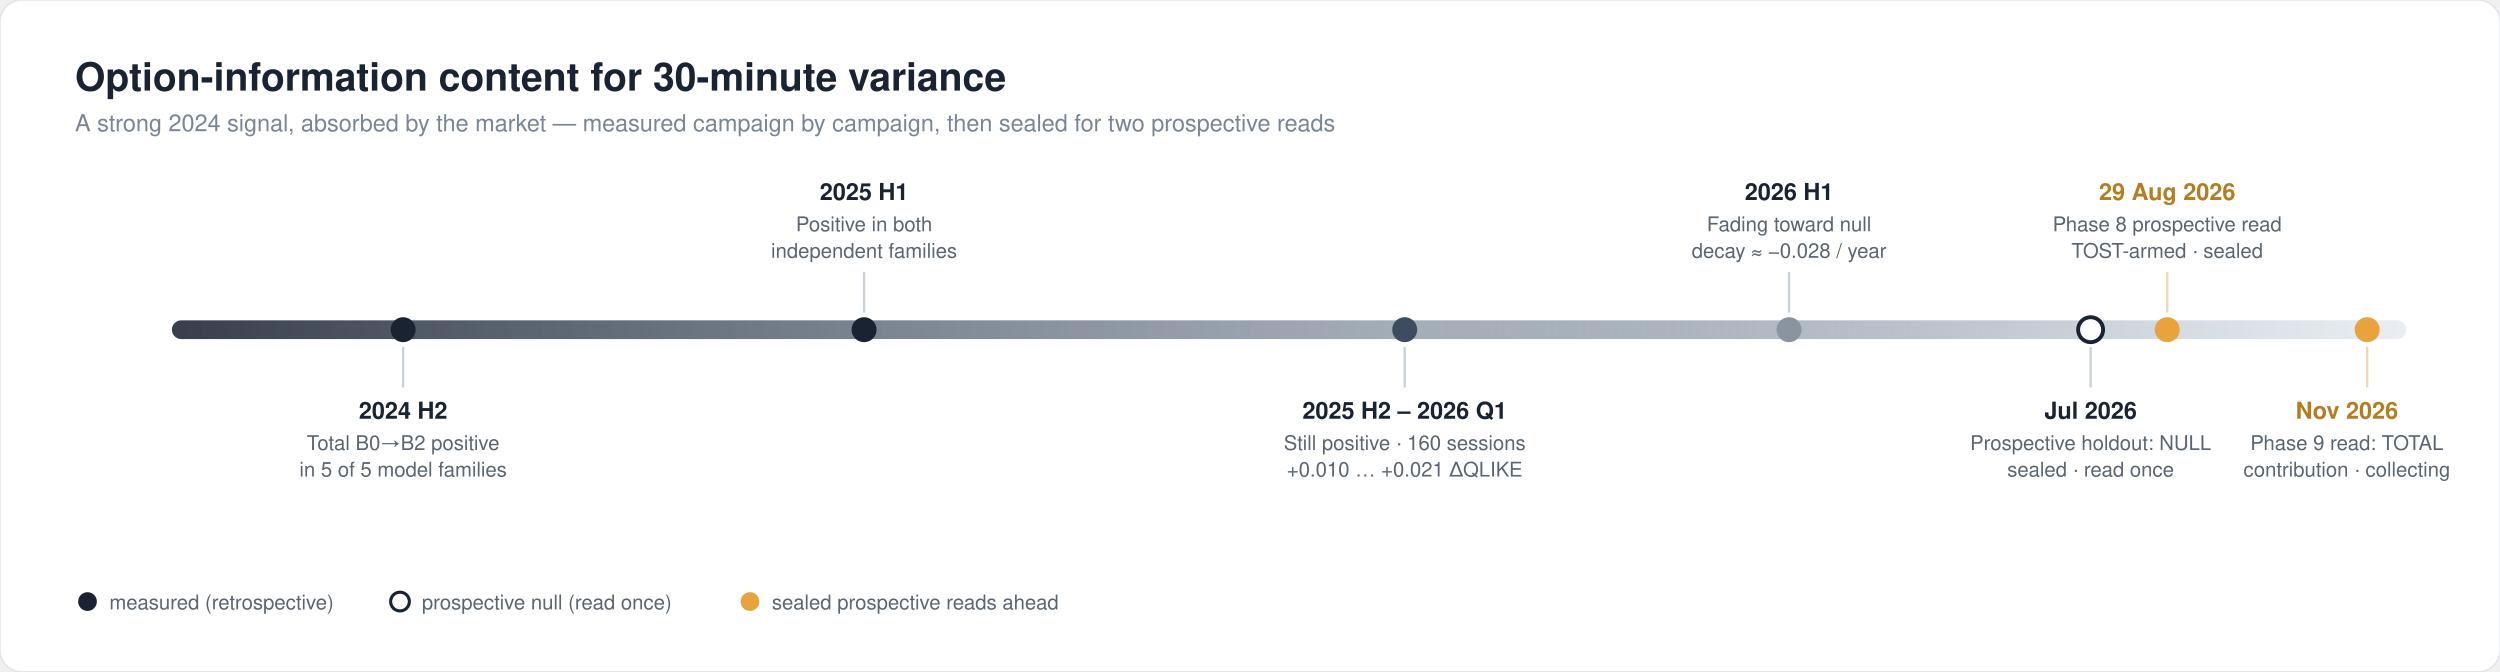
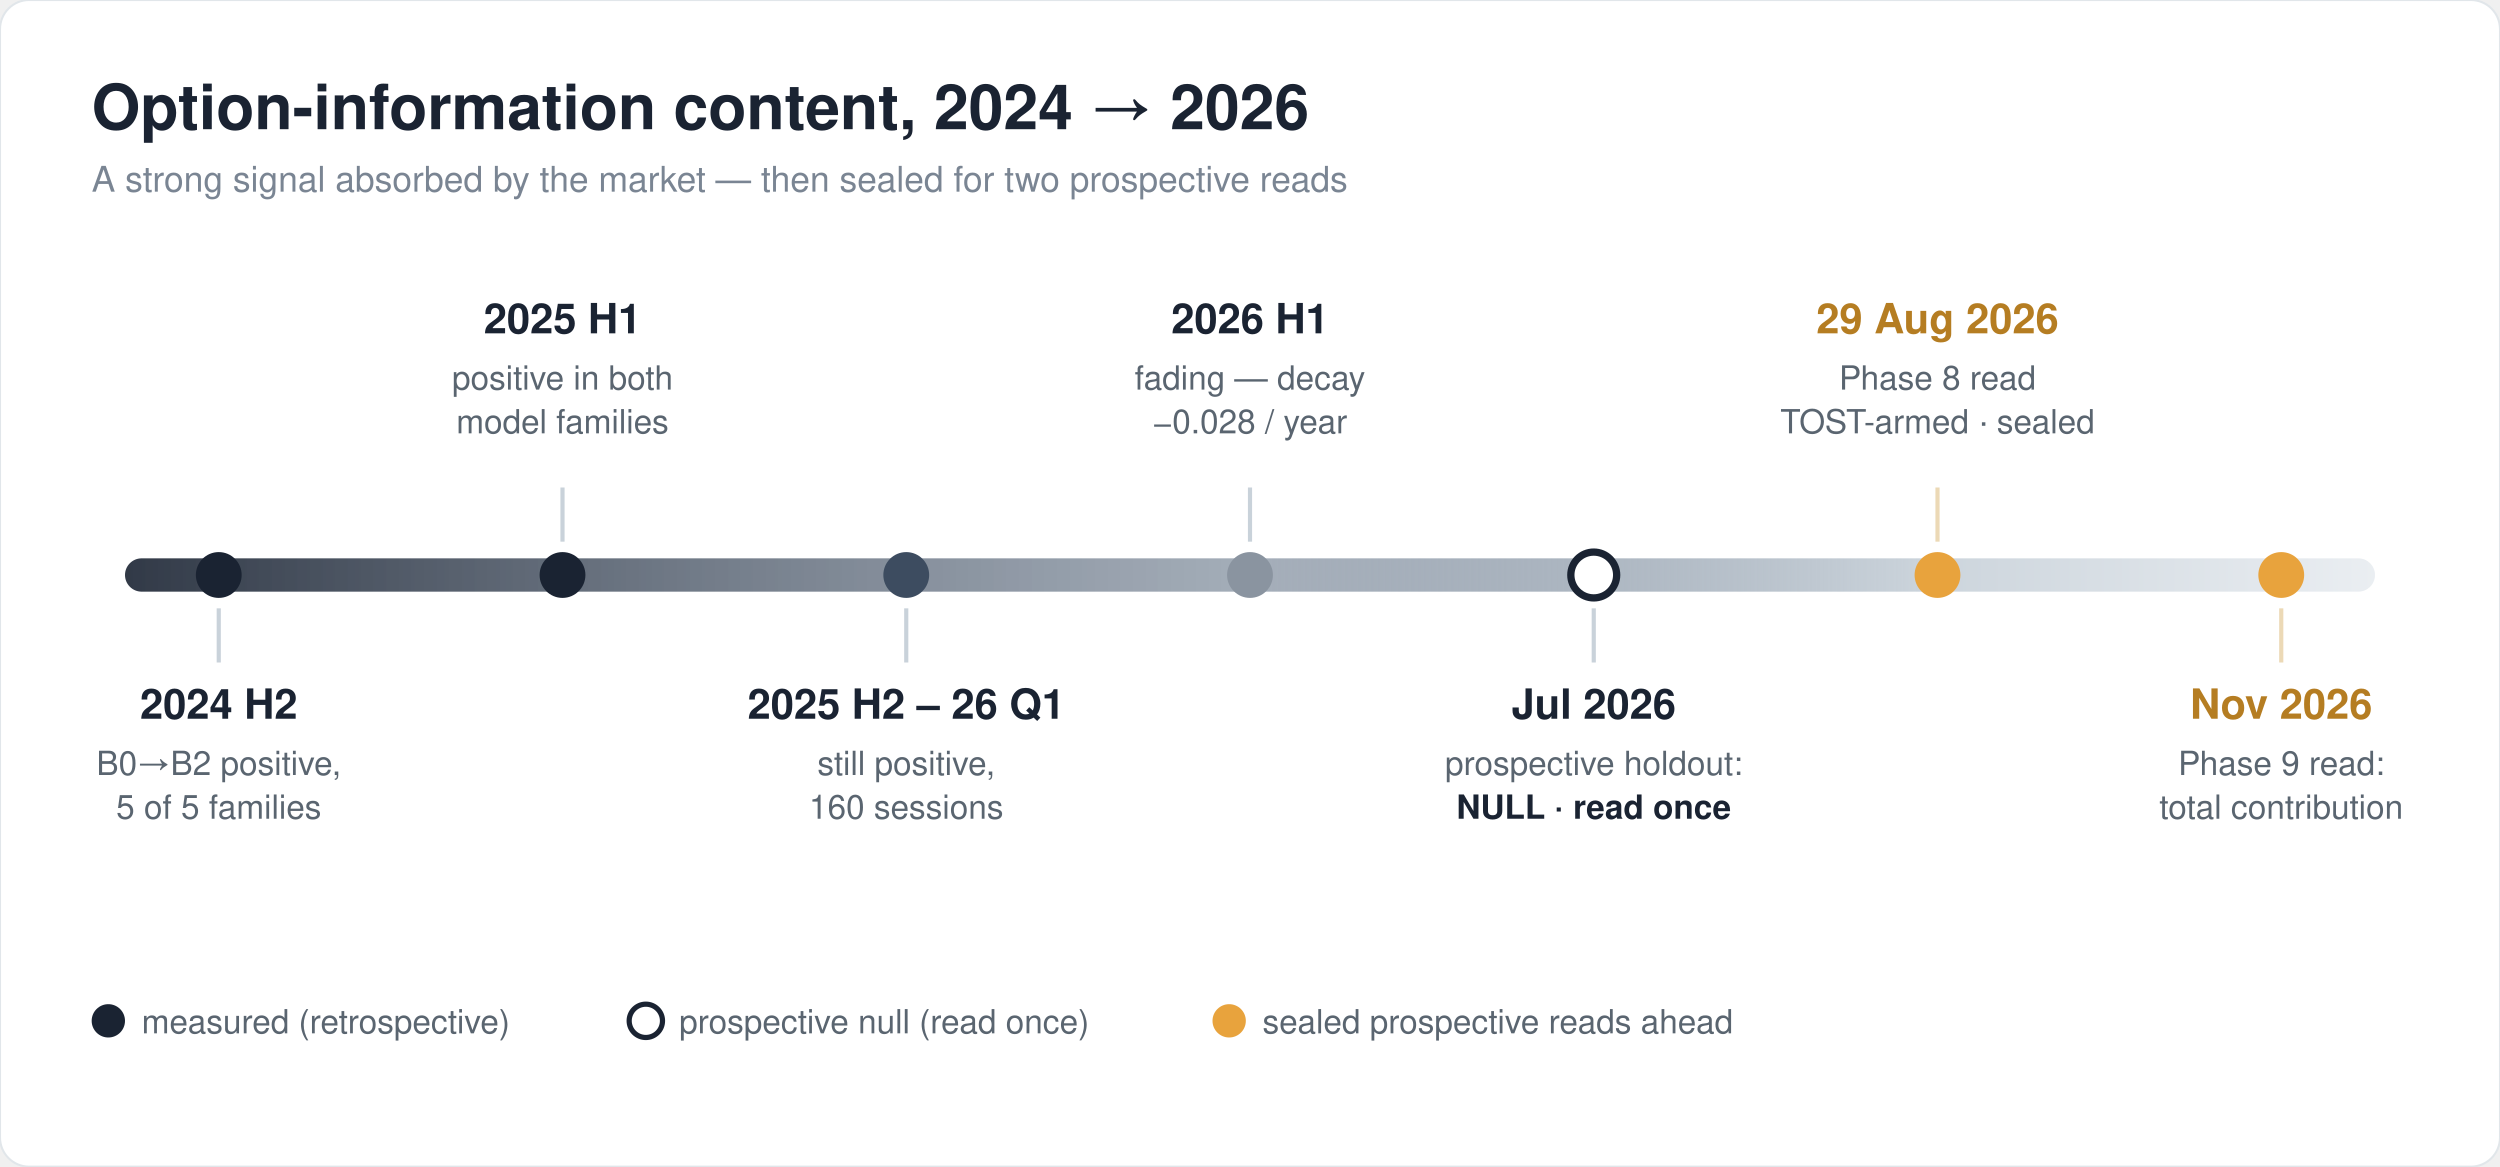
- <svg xmlns="http://www.w3.org/2000/svg" viewBox="0 0 1600 430" font-family="Segoe UI, Helvetica, Arial, sans-serif">
+ <svg xmlns="http://www.w3.org/2000/svg" viewBox="0 0 1200 560" font-family="Segoe UI, Helvetica, Arial, sans-serif">
  <defs>
    <linearGradient id="fade" x1="0" y1="0" x2="1" y2="0">
-       <stop offset="0" stop-color="#1a2332" stop-opacity="0.88" />
-       <stop offset="0.55" stop-color="#5a6b80" stop-opacity="0.55" />
-       <stop offset="0.87" stop-color="#c9d2da" stop-opacity="0.9" />
-       <stop offset="1" stop-color="#e9edf1" stop-opacity="0.9" />
+       <stop offset="0" stop-color="#1a2332" stop-opacity="0.9" />
+       <stop offset="0.5" stop-color="#5a6b80" stop-opacity="0.55" />
+       <stop offset="0.8" stop-color="#c9d2da" stop-opacity="0.95" />
+       <stop offset="1" stop-color="#e9edf1" stop-opacity="0.95" />
    </linearGradient>
  </defs>
-   <rect x="0" y="0" width="1600" height="430" rx="14" fill="#ffffff" stroke="#e1e6ea" />
-   <text x="48" y="58" font-size="25" font-weight="700" fill="#1a2332">Option-information content for 30-minute variance</text>
-   <text x="48" y="84" font-size="15" fill="#7a8593">A strong 2024 signal, absorbed by the market — measured campaign by campaign, then sealed for two prospective reads</text>
-   <rect x="110" y="205" width="1430" height="12" rx="6" fill="url(#fade)" />
-   <circle cx="258" cy="211" r="8" fill="#1a2332" />
-   <line x1="258" y1="222" x2="258" y2="248" stroke="#c9d2da" stroke-width="1.5" />
-   <text x="258" y="268" text-anchor="middle" font-size="15" font-weight="700" fill="#1a2332">2024 H2</text>
-   <text x="258" y="288" text-anchor="middle" font-size="13" fill="#5a6570">Total B0→B2 positive</text>
-   <text x="258" y="305" text-anchor="middle" font-size="13" fill="#5a6570">in 5 of 5 model families</text>
-   <circle cx="553" cy="211" r="8" fill="#1a2332" />
-   <line x1="553" y1="200" x2="553" y2="174" stroke="#c9d2da" stroke-width="1.5" />
-   <text x="553" y="128" text-anchor="middle" font-size="15" font-weight="700" fill="#1a2332">2025 H1</text>
-   <text x="553" y="148" text-anchor="middle" font-size="13" fill="#5a6570">Positive in both</text>
-   <text x="553" y="165" text-anchor="middle" font-size="13" fill="#5a6570">independent families</text>
-   <circle cx="899" cy="211" r="8" fill="#3d4c60" />
-   <line x1="899" y1="222" x2="899" y2="248" stroke="#c9d2da" stroke-width="1.5" />
-   <text x="899" y="268" text-anchor="middle" font-size="15" font-weight="700" fill="#1a2332">2025 H2 – 2026 Q1</text>
-   <text x="899" y="288" text-anchor="middle" font-size="13" fill="#5a6570">Still positive · 160 sessions</text>
-   <text x="899" y="305" text-anchor="middle" font-size="13" fill="#5a6570">+0.010 … +0.021 ΔQLIKE</text>
-   <circle cx="1145" cy="211" r="8" fill="#8a94a0" />
-   <line x1="1145" y1="200" x2="1145" y2="174" stroke="#c9d2da" stroke-width="1.5" />
-   <text x="1145" y="128" text-anchor="middle" font-size="15" font-weight="700" fill="#1a2332">2026 H1</text>
-   <text x="1145" y="148" text-anchor="middle" font-size="13" fill="#5a6570">Fading toward null</text>
-   <text x="1145" y="165" text-anchor="middle" font-size="13" fill="#5a6570">decay ≈ −0.028 / year</text>
-   <circle cx="1338" cy="211" r="8" fill="#ffffff" stroke="#1a2332" stroke-width="2.5" />
-   <line x1="1338" y1="222" x2="1338" y2="248" stroke="#c9d2da" stroke-width="1.5" />
-   <text x="1338" y="268" text-anchor="middle" font-size="15" font-weight="700" fill="#1a2332">Jul 2026</text>
-   <text x="1338" y="288" text-anchor="middle" font-size="13" fill="#5a6570">Prospective holdout: NULL</text>
-   <text x="1338" y="305" text-anchor="middle" font-size="13" fill="#5a6570">sealed · read once</text>
-   <circle cx="1387" cy="211" r="8" fill="#e8a33d" />
-   <line x1="1387" y1="200" x2="1387" y2="174" stroke="#ecd9b6" stroke-width="1.5" />
-   <text x="1387" y="128" text-anchor="middle" font-size="15" font-weight="700" fill="#b57d22">29 Aug 2026</text>
-   <text x="1387" y="148" text-anchor="middle" font-size="13" fill="#5a6570">Phase 8 prospective read</text>
-   <text x="1387" y="165" text-anchor="middle" font-size="13" fill="#5a6570">TOST-armed · sealed</text>
-   <circle cx="1515" cy="211" r="8" fill="#e8a33d" />
-   <line x1="1515" y1="222" x2="1515" y2="248" stroke="#ecd9b6" stroke-width="1.5" />
-   <text x="1502" y="268" text-anchor="middle" font-size="15" font-weight="700" fill="#b57d22">Nov 2026</text>
-   <text x="1502" y="288" text-anchor="middle" font-size="13" fill="#5a6570">Phase 9 read: TOTAL</text>
-   <text x="1502" y="305" text-anchor="middle" font-size="13" fill="#5a6570">contribution · collecting</text>
-   <circle cx="56" cy="385" r="6" fill="#1a2332" />
-   <text x="70" y="390" font-size="13" fill="#5a6570">measured (retrospective)</text>
-   <circle cx="256" cy="385" r="6" fill="#ffffff" stroke="#1a2332" stroke-width="2" />
-   <text x="270" y="390" font-size="13" fill="#5a6570">prospective null (read once)</text>
-   <circle cx="480" cy="385" r="6" fill="#e8a33d" />
-   <text x="494" y="390" font-size="13" fill="#5a6570">sealed prospective reads ahead</text>
+   <rect x="0" y="0" width="1200" height="560" rx="14" fill="#ffffff" stroke="#e1e6ea" />
+   <text x="44" y="62" font-size="30" font-weight="700" fill="#1a2332">Option-information content, 2024 → 2026</text>
+   <text x="44" y="92" font-size="17" fill="#7a8593">A strong signal absorbed by the market — then sealed for two prospective reads</text>
+   <rect x="60" y="268" width="1080" height="16" rx="8" fill="url(#fade)" />
+   <circle cx="105" cy="276" r="11" fill="#1a2332" />
+   <line x1="105" y1="292" x2="105" y2="318" stroke="#c9d2da" stroke-width="2" />
+   <text x="105" y="345" text-anchor="middle" font-size="20" font-weight="700" fill="#1a2332">2024 H2</text>
+   <text x="105" y="372" text-anchor="middle" font-size="16" fill="#5a6570">B0→B2 positive,</text>
+   <text x="105" y="393" text-anchor="middle" font-size="16" fill="#5a6570">5 of 5 families</text>
+   <circle cx="270" cy="276" r="11" fill="#1a2332" />
+   <line x1="270" y1="260" x2="270" y2="234" stroke="#c9d2da" stroke-width="2" />
+   <text x="270" y="160" text-anchor="middle" font-size="20" font-weight="700" fill="#1a2332">2025 H1</text>
+   <text x="270" y="187" text-anchor="middle" font-size="16" fill="#5a6570">positive in both</text>
+   <text x="270" y="208" text-anchor="middle" font-size="16" fill="#5a6570">model families</text>
+   <circle cx="435" cy="276" r="11" fill="#3d4c60" />
+   <line x1="435" y1="292" x2="435" y2="318" stroke="#c9d2da" stroke-width="2" />
+   <text x="435" y="345" text-anchor="middle" font-size="20" font-weight="700" fill="#1a2332">2025 H2 – 26 Q1</text>
+   <text x="435" y="372" text-anchor="middle" font-size="16" fill="#5a6570">still positive,</text>
+   <text x="435" y="393" text-anchor="middle" font-size="16" fill="#5a6570">160 sessions</text>
+   <circle cx="600" cy="276" r="11" fill="#8a94a0" />
+   <line x1="600" y1="260" x2="600" y2="234" stroke="#c9d2da" stroke-width="2" />
+   <text x="600" y="160" text-anchor="middle" font-size="20" font-weight="700" fill="#1a2332">2026 H1</text>
+   <text x="600" y="187" text-anchor="middle" font-size="16" fill="#5a6570">fading — decay</text>
+   <text x="600" y="208" text-anchor="middle" font-size="16" fill="#5a6570">−0.028 / year</text>
+   <circle cx="765" cy="276" r="11" fill="#ffffff" stroke="#1a2332" stroke-width="3.5" />
+   <line x1="765" y1="292" x2="765" y2="318" stroke="#c9d2da" stroke-width="2" />
+   <text x="765" y="345" text-anchor="middle" font-size="20" font-weight="700" fill="#1a2332">Jul 2026</text>
+   <text x="765" y="372" text-anchor="middle" font-size="16" fill="#5a6570">prospective holdout:</text>
+   <text x="765" y="393" text-anchor="middle" font-size="16" font-weight="600" fill="#1a2332">NULL · read once</text>
+   <circle cx="930" cy="276" r="11" fill="#e8a33d" />
+   <line x1="930" y1="260" x2="930" y2="234" stroke="#ecd9b6" stroke-width="2" />
+   <text x="930" y="160" text-anchor="middle" font-size="20" font-weight="700" fill="#b57d22">29 Aug 2026</text>
+   <text x="930" y="187" text-anchor="middle" font-size="16" fill="#5a6570">Phase 8 read</text>
+   <text x="930" y="208" text-anchor="middle" font-size="16" fill="#5a6570">TOST-armed · sealed</text>
+   <circle cx="1095" cy="276" r="11" fill="#e8a33d" />
+   <line x1="1095" y1="292" x2="1095" y2="318" stroke="#ecd9b6" stroke-width="2" />
+   <text x="1095" y="345" text-anchor="middle" font-size="20" font-weight="700" fill="#b57d22">Nov 2026</text>
+   <text x="1095" y="372" text-anchor="middle" font-size="16" fill="#5a6570">Phase 9 read:</text>
+   <text x="1095" y="393" text-anchor="middle" font-size="16" fill="#5a6570">total contribution</text>
+   <circle cx="52" cy="490" r="8" fill="#1a2332" />
+   <text x="68" y="496" font-size="16" fill="#5a6570">measured (retrospective)</text>
+   <circle cx="310" cy="490" r="8" fill="#ffffff" stroke="#1a2332" stroke-width="2.5" />
+   <text x="326" y="496" font-size="16" fill="#5a6570">prospective null (read once)</text>
+   <circle cx="590" cy="490" r="8" fill="#e8a33d" />
+   <text x="606" y="496" font-size="16" fill="#5a6570">sealed prospective reads ahead</text>
</svg>
